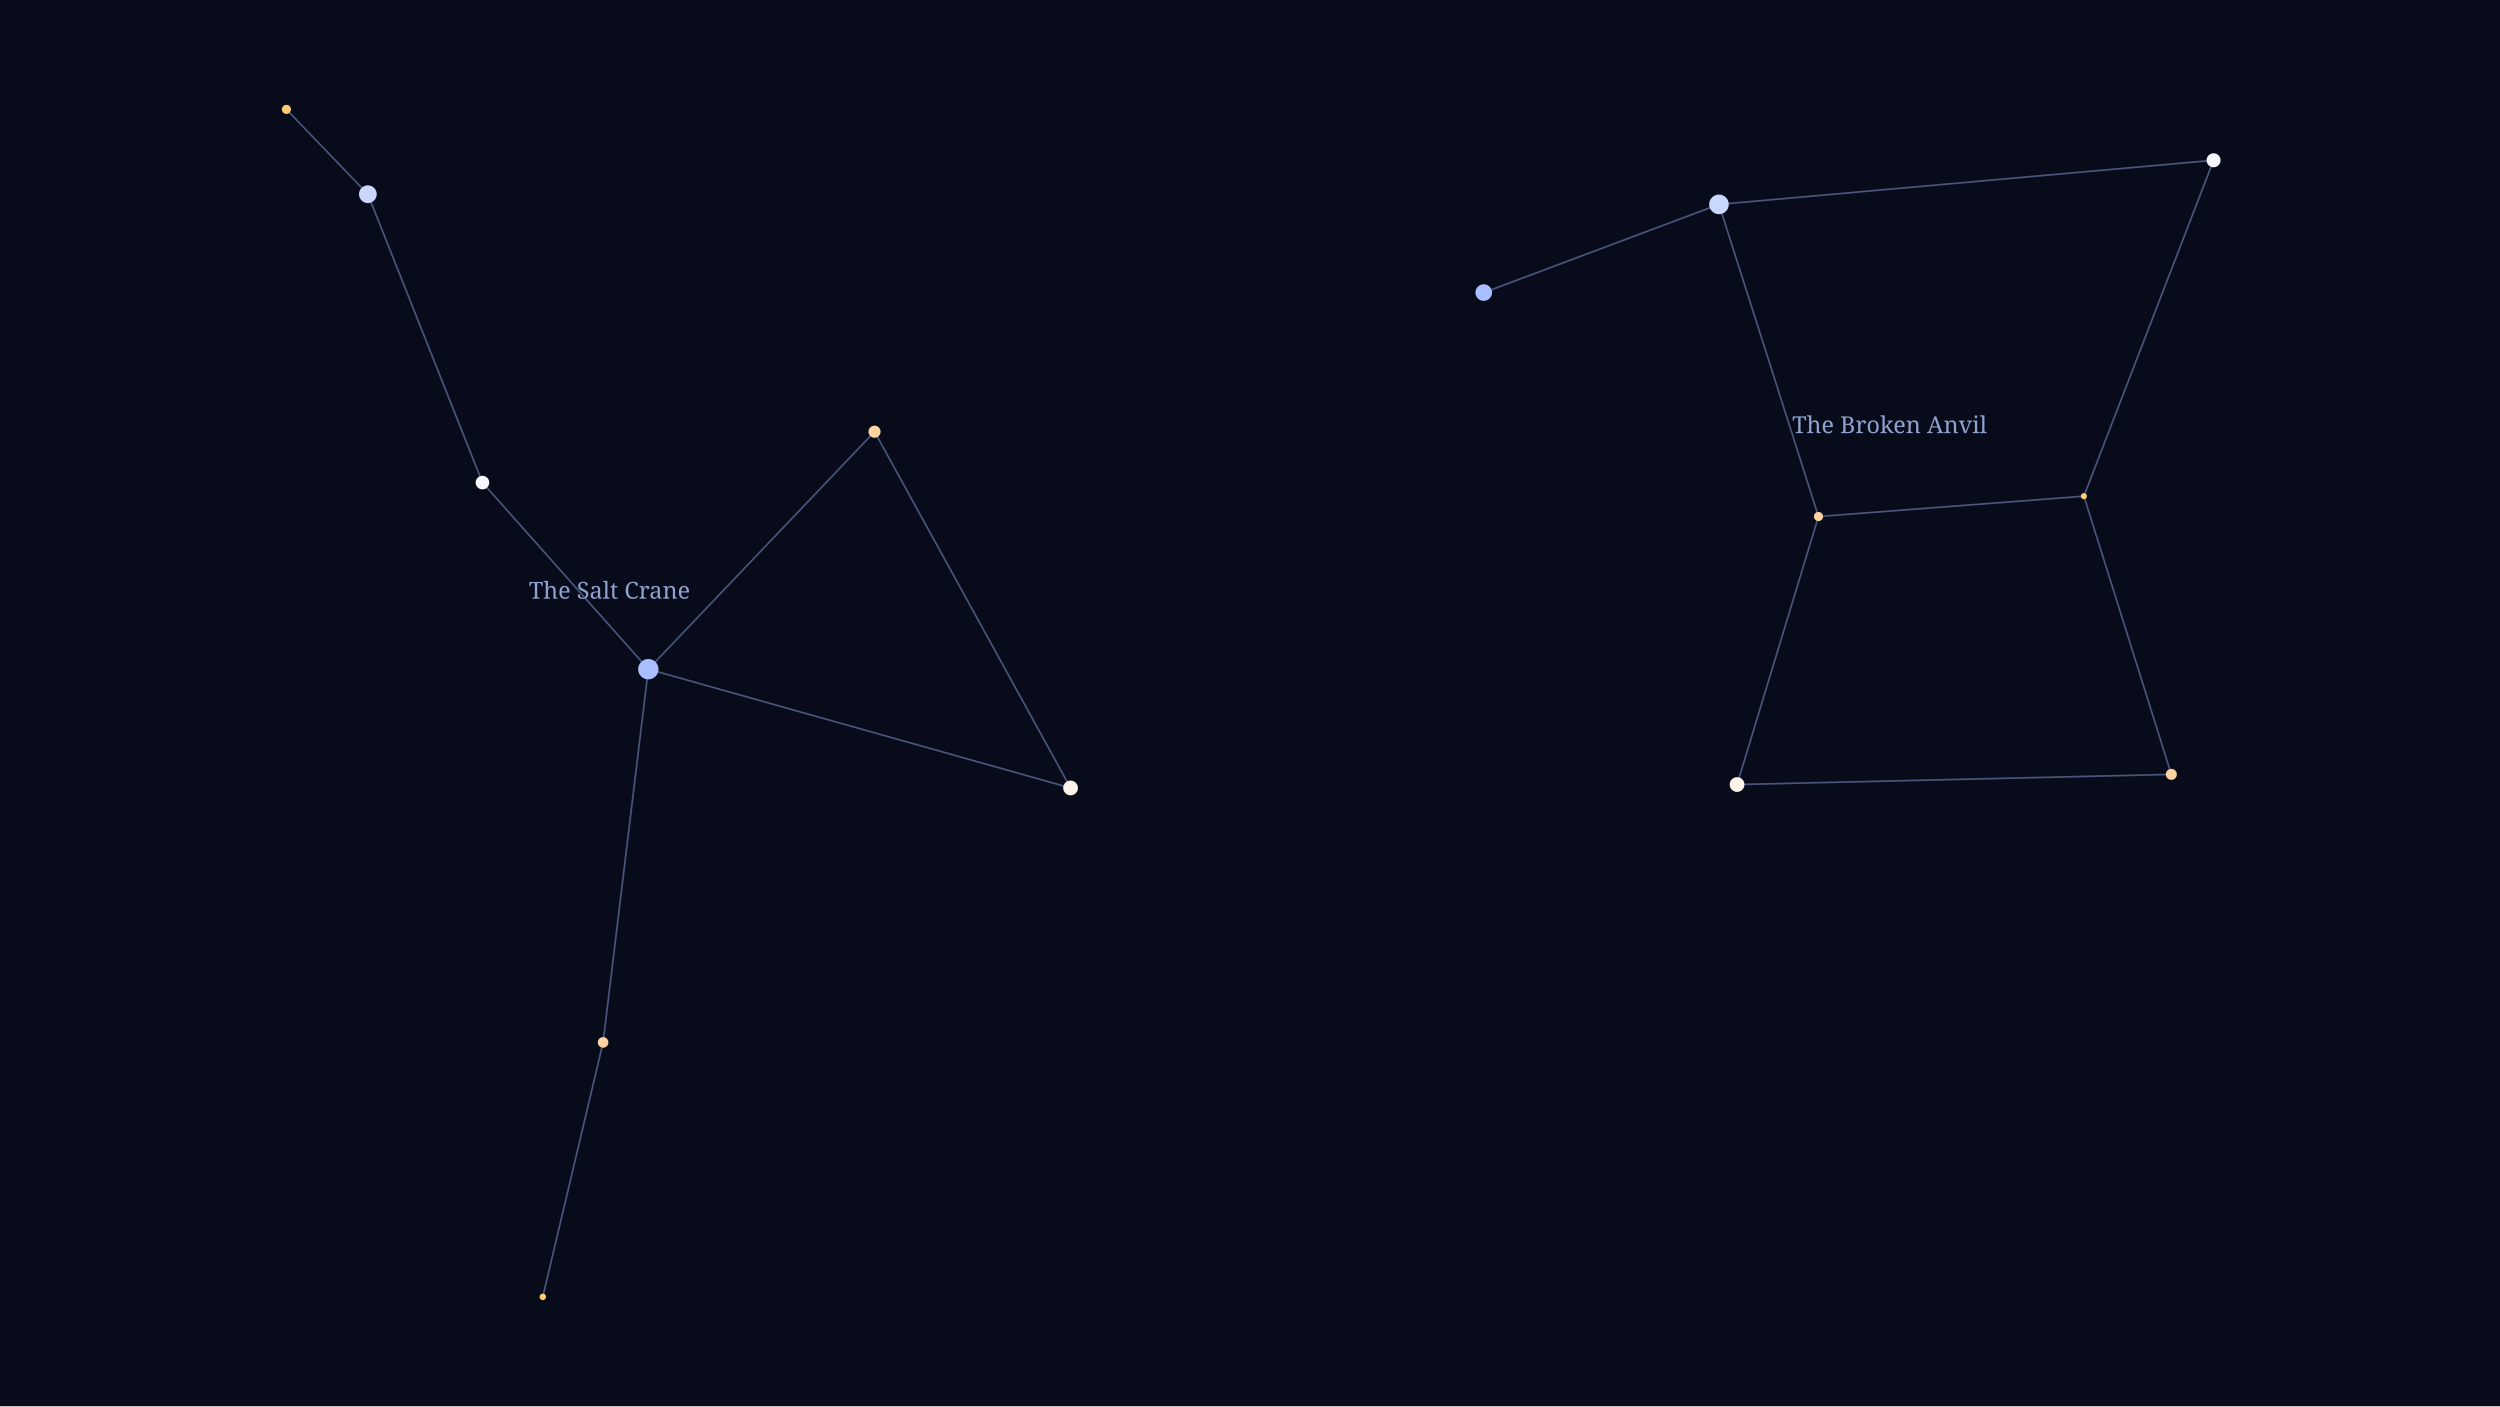
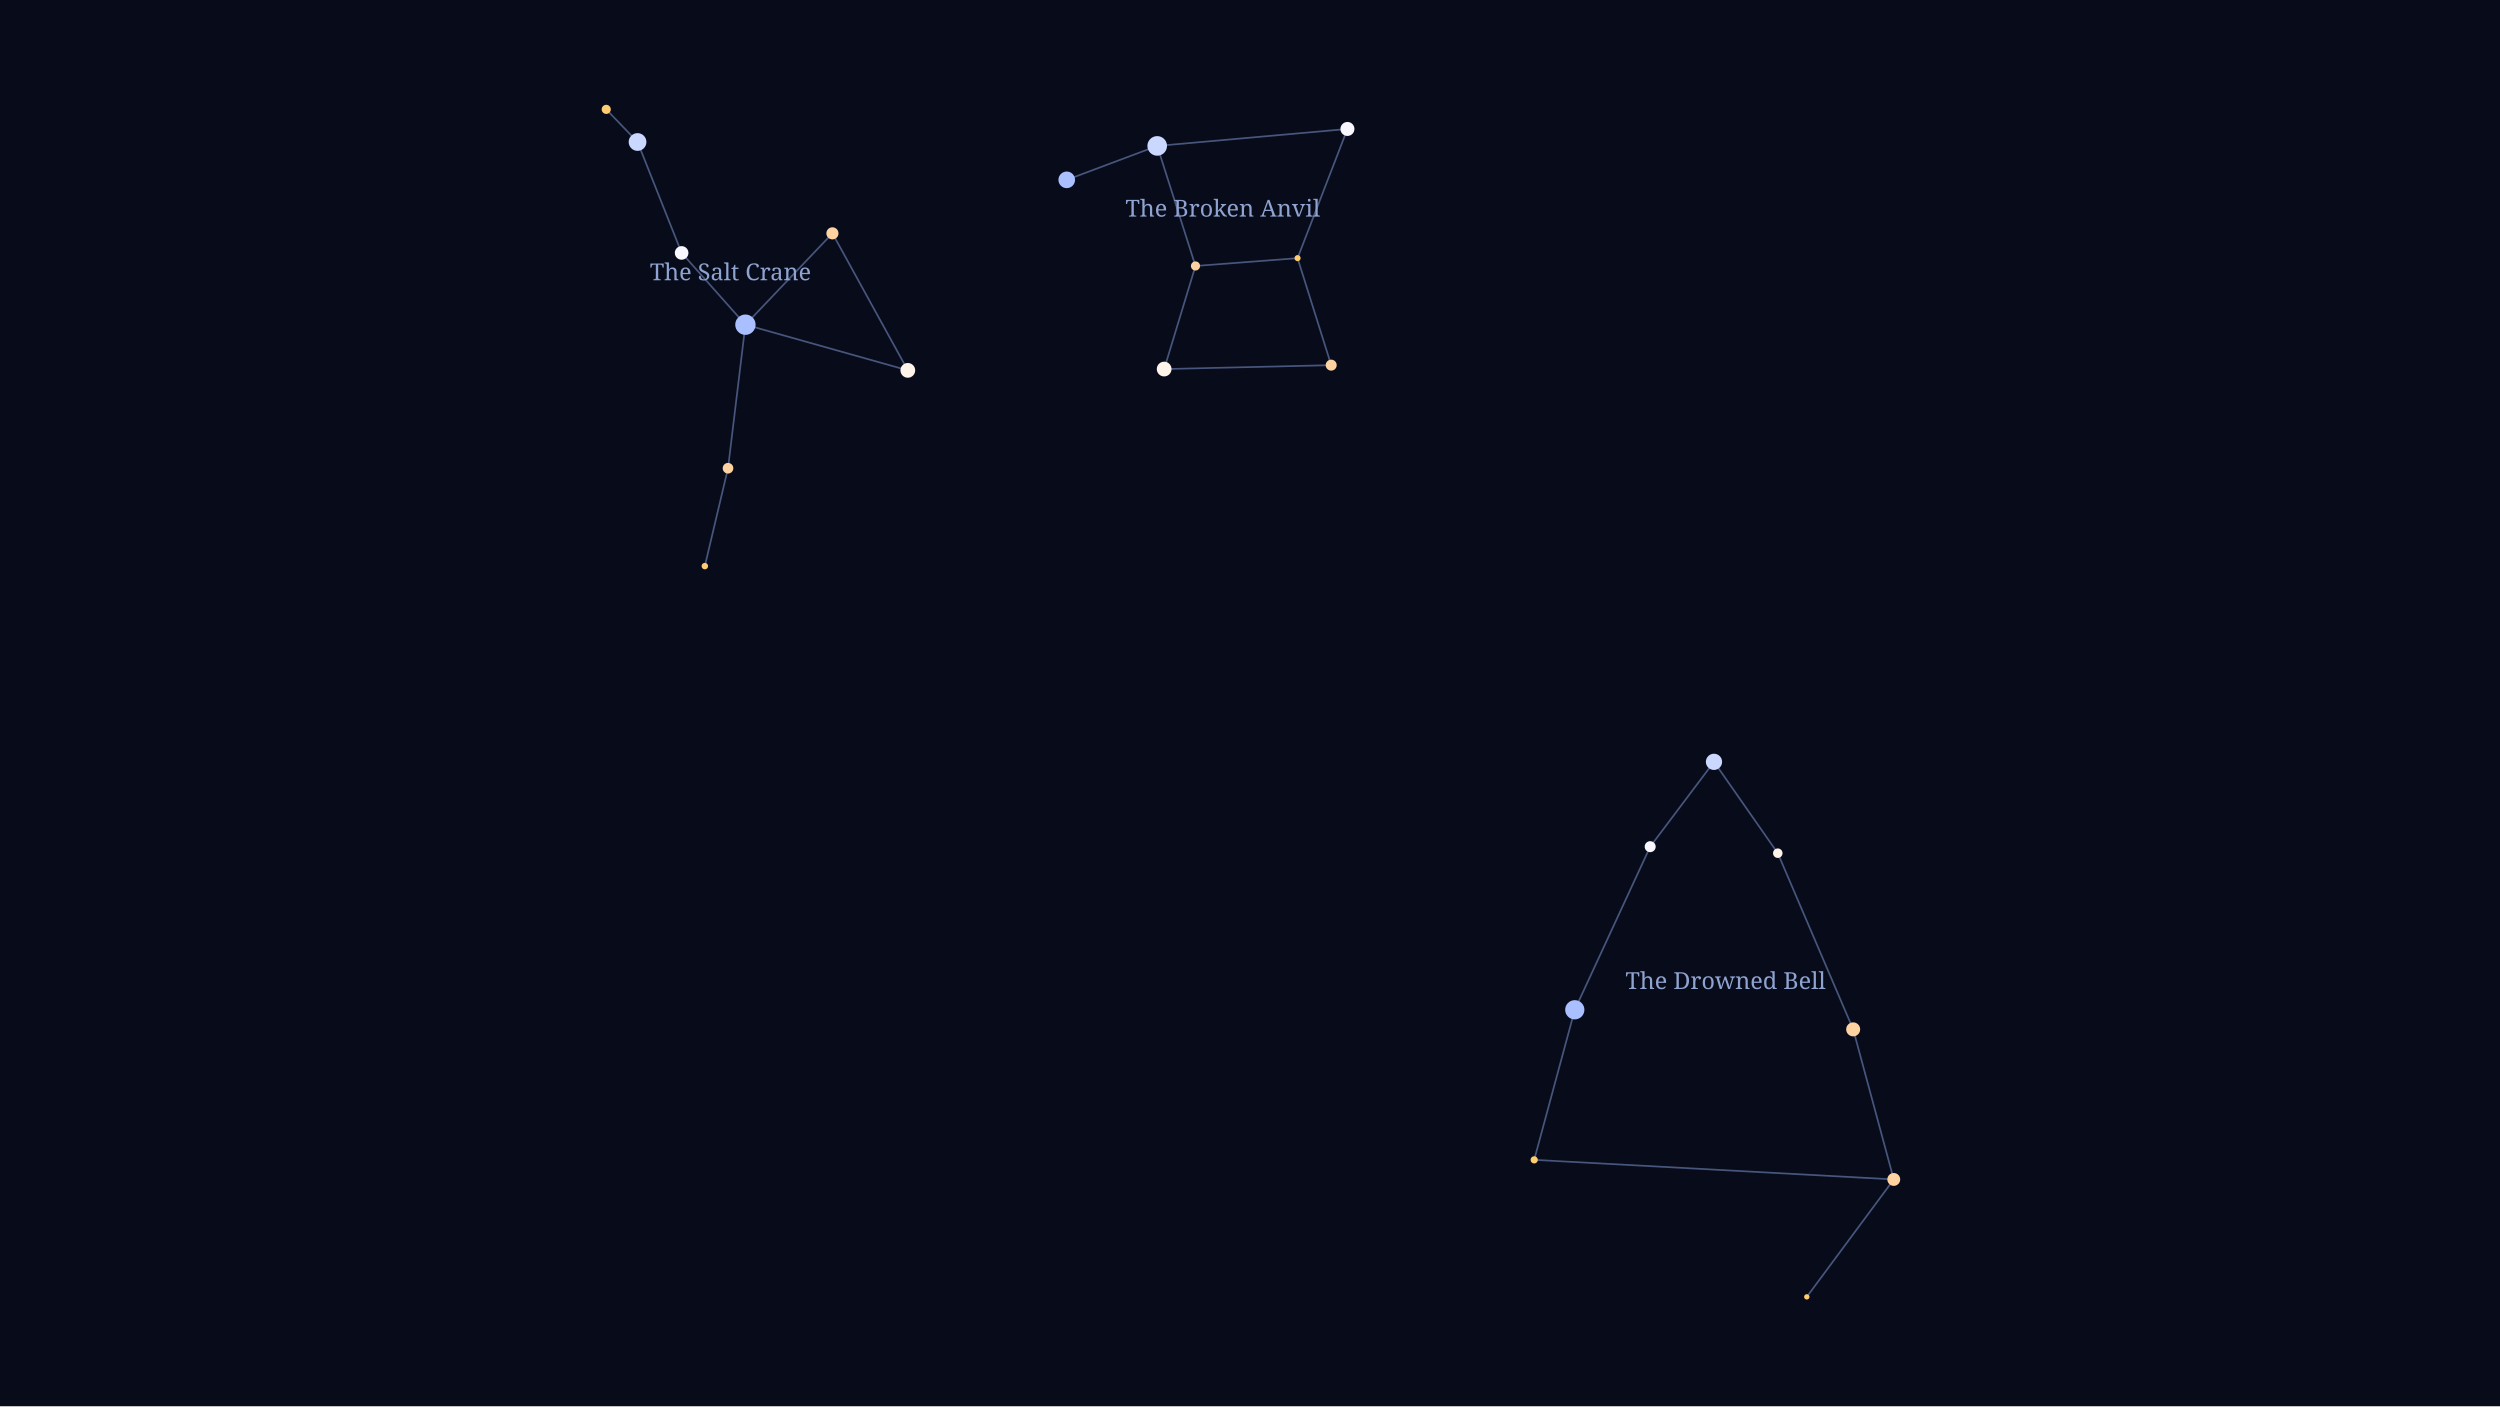
<svg xmlns="http://www.w3.org/2000/svg" width="1600" height="900" viewBox="0 0 1600 900" role="img" aria-label="A sky invented by three agents">
  <rect width="1600" height="900" fill="#080b1a" />
  <g stroke="#5c6f9c" stroke-width="1.1" opacity="0.75">
-     <line x1="183.31" y1="70.00" x2="235.43" y2="124.29" />
-     <line x1="235.43" y1="124.29" x2="308.77" y2="308.86" />
-     <line x1="308.77" y1="308.86" x2="414.93" y2="428.29" />
-     <line x1="414.93" y1="428.29" x2="559.70" y2="276.29" />
-     <line x1="559.70" y1="276.29" x2="685.16" y2="504.29" />
-     <line x1="685.16" y1="504.29" x2="414.93" y2="428.29" />
-     <line x1="414.93" y1="428.29" x2="385.98" y2="667.14" />
-     <line x1="385.98" y1="667.14" x2="347.38" y2="830.00" />
+     <line x1="387.99" y1="70.00" x2="408.03" y2="90.88" />
+     <line x1="408.03" y1="90.88" x2="436.24" y2="161.87" />
+     <line x1="436.24" y1="161.87" x2="477.07" y2="207.80" />
+     <line x1="477.07" y1="207.80" x2="532.75" y2="149.34" />
+     <line x1="532.75" y1="149.34" x2="581.00" y2="237.03" />
+     <line x1="581.00" y1="237.03" x2="477.07" y2="207.80" />
+     <line x1="477.07" y1="207.80" x2="465.93" y2="299.67" />
+     <line x1="465.93" y1="299.67" x2="451.09" y2="362.31" />
  </g>
-   <circle cx="183.31" cy="70.00" r="2.92" fill="#ffcc6f" />
-   <circle cx="347.38" cy="830.00" r="2.08" fill="#ffcc6f" />
-   <circle cx="235.43" cy="124.29" r="5.68" fill="#cad7ff" />
-   <circle cx="385.98" cy="667.14" r="3.40" fill="#ffd2a1" />
-   <circle cx="308.77" cy="308.86" r="4.36" fill="#f8f7ff" />
-   <circle cx="414.93" cy="428.29" r="6.52" fill="#aabfff" />
-   <circle cx="685.16" cy="504.29" r="4.72" fill="#fff4ea" />
-   <circle cx="559.70" cy="276.29" r="3.88" fill="#ffd2a1" />
-   <text x="390.08" y="383.14" fill="#8fa3d0" font-size="15" font-family="Georgia, serif" text-anchor="middle">The Salt Crane</text>
+   <circle cx="387.99" cy="70.00" r="2.92" fill="#ffcc6f" />
+   <circle cx="451.09" cy="362.31" r="2.08" fill="#ffcc6f" />
+   <circle cx="408.03" cy="90.88" r="5.68" fill="#cad7ff" />
+   <circle cx="465.93" cy="299.67" r="3.40" fill="#ffd2a1" />
+   <circle cx="436.24" cy="161.87" r="4.36" fill="#f8f7ff" />
+   <circle cx="477.07" cy="207.80" r="6.52" fill="#aabfff" />
+   <circle cx="581.00" cy="237.03" r="4.72" fill="#fff4ea" />
+   <circle cx="532.75" cy="149.34" r="3.88" fill="#ffd2a1" />
+   <text x="467.51" y="179.36" fill="#8fa3d0" font-size="15" font-family="Georgia, serif" text-anchor="middle">The Salt Crane</text>
  <g stroke="#5c6f9c" stroke-width="1.1" opacity="0.75">
-     <line x1="949.59" y1="187.26" x2="1100.14" y2="130.80" />
-     <line x1="1100.14" y1="130.80" x2="1416.69" y2="102.57" />
-     <line x1="1100.14" y1="130.80" x2="1163.83" y2="330.57" />
-     <line x1="1416.69" y1="102.57" x2="1333.69" y2="317.54" />
-     <line x1="1163.83" y1="330.57" x2="1333.69" y2="317.54" />
-     <line x1="1163.83" y1="330.57" x2="1111.72" y2="502.11" />
-     <line x1="1333.69" y1="317.54" x2="1389.66" y2="495.60" />
-     <line x1="1111.72" y1="502.11" x2="1389.66" y2="495.60" />
+     <line x1="682.71" y1="115.10" x2="740.61" y2="93.38" />
+     <line x1="740.61" y1="93.38" x2="862.36" y2="82.53" />
+     <line x1="740.61" y1="93.38" x2="765.11" y2="170.22" />
+     <line x1="862.36" y1="82.53" x2="830.44" y2="165.21" />
+     <line x1="765.11" y1="170.22" x2="830.44" y2="165.21" />
+     <line x1="765.11" y1="170.22" x2="745.06" y2="236.20" />
+     <line x1="830.44" y1="165.21" x2="851.97" y2="233.69" />
+     <line x1="745.06" y1="236.20" x2="851.97" y2="233.69" />
  </g>
-   <circle cx="1111.72" cy="502.11" r="4.72" fill="#fff4ea" />
-   <circle cx="1389.66" cy="495.60" r="3.52" fill="#ffd2a1" />
-   <circle cx="949.59" cy="187.26" r="5.32" fill="#aabfff" />
-   <circle cx="1100.14" cy="130.80" r="6.28" fill="#cad7ff" />
-   <circle cx="1416.69" cy="102.57" r="4.48" fill="#f8f7ff" />
-   <circle cx="1163.83" cy="330.57" r="2.92" fill="#ffd2a1" />
-   <circle cx="1333.69" cy="317.54" r="1.96" fill="#ffcc6f" />
-   <text x="1209.33" y="277.21" fill="#8fa3d0" font-size="15" font-family="Georgia, serif" text-anchor="middle">The Broken Anvil</text>
+   <circle cx="745.06" cy="236.20" r="4.72" fill="#fff4ea" />
+   <circle cx="851.97" cy="233.69" r="3.52" fill="#ffd2a1" />
+   <circle cx="682.71" cy="115.10" r="5.32" fill="#aabfff" />
+   <circle cx="740.61" cy="93.38" r="6.28" fill="#cad7ff" />
+   <circle cx="862.36" cy="82.53" r="4.48" fill="#f8f7ff" />
+   <circle cx="765.11" cy="170.22" r="2.92" fill="#ffd2a1" />
+   <circle cx="830.44" cy="165.21" r="1.96" fill="#ffcc6f" />
+   <text x="782.61" y="138.62" fill="#8fa3d0" font-size="15" font-family="Georgia, serif" text-anchor="middle">The Broken Anvil</text>
+   <g stroke="#5c6f9c" stroke-width="1.1" opacity="0.75">
+     <line x1="1096.95" y1="487.58" x2="1056.12" y2="541.87" />
+     <line x1="1096.95" y1="487.58" x2="1137.78" y2="546.04" />
+     <line x1="1056.12" y1="541.87" x2="1007.86" y2="646.26" />
+     <line x1="1137.78" y1="546.04" x2="1186.03" y2="658.79" />
+     <line x1="1007.86" y1="646.26" x2="981.88" y2="742.31" />
+     <line x1="1186.03" y1="658.79" x2="1212.01" y2="754.84" />
+     <line x1="981.88" y1="742.31" x2="1212.01" y2="754.84" />
+     <line x1="1212.01" y1="754.84" x2="1156.34" y2="830.00" />
+   </g>
+   <circle cx="1156.34" cy="830.00" r="1.72" fill="#ffcc6f" />
+   <circle cx="1096.95" cy="487.58" r="5.20" fill="#cad7ff" />
+   <circle cx="1186.03" cy="658.79" r="4.48" fill="#ffd2a1" />
+   <circle cx="1007.86" cy="646.26" r="6.16" fill="#aabfff" />
+   <circle cx="1212.01" cy="754.84" r="4.12" fill="#ffd2a1" />
+   <circle cx="981.88" cy="742.31" r="2.32" fill="#ffcc6f" />
+   <circle cx="1137.78" cy="546.04" r="3.04" fill="#fff4ea" />
+   <circle cx="1056.12" cy="541.87" r="3.52" fill="#f8f7ff" />
+   <text x="1104.37" y="632.96" fill="#8fa3d0" font-size="15" font-family="Georgia, serif" text-anchor="middle">The Drowned Bell</text>
</svg>
